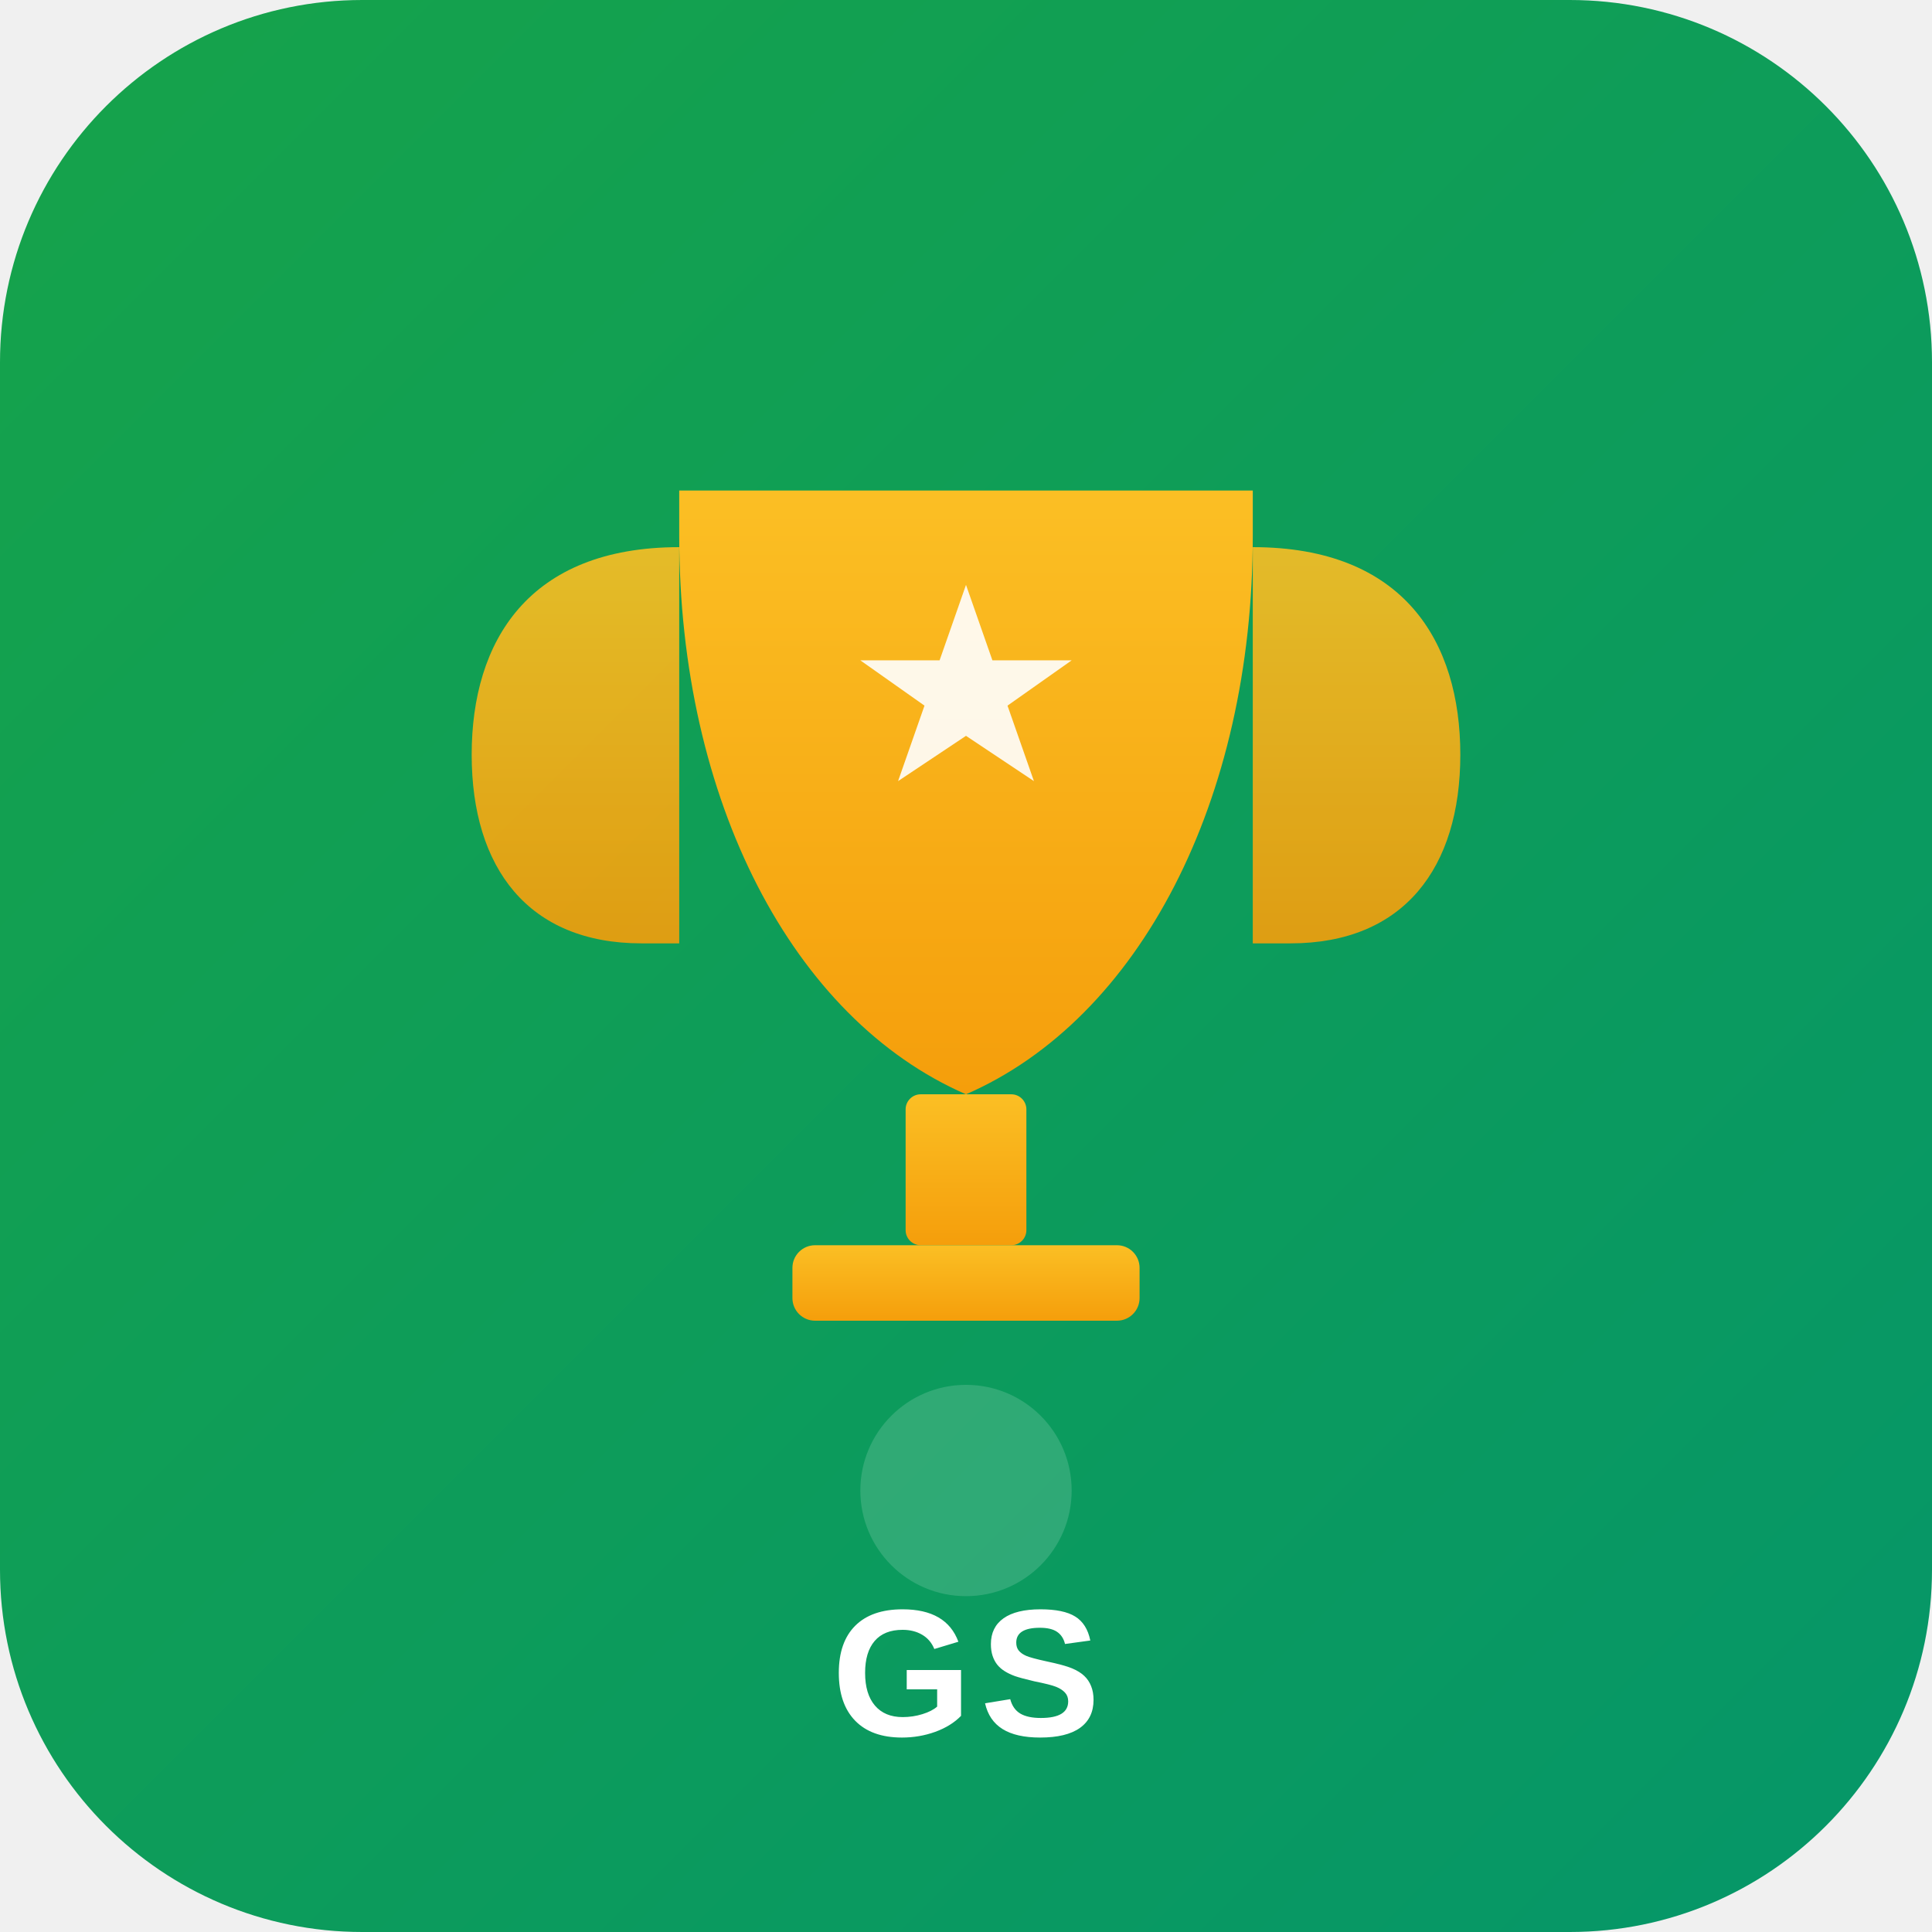
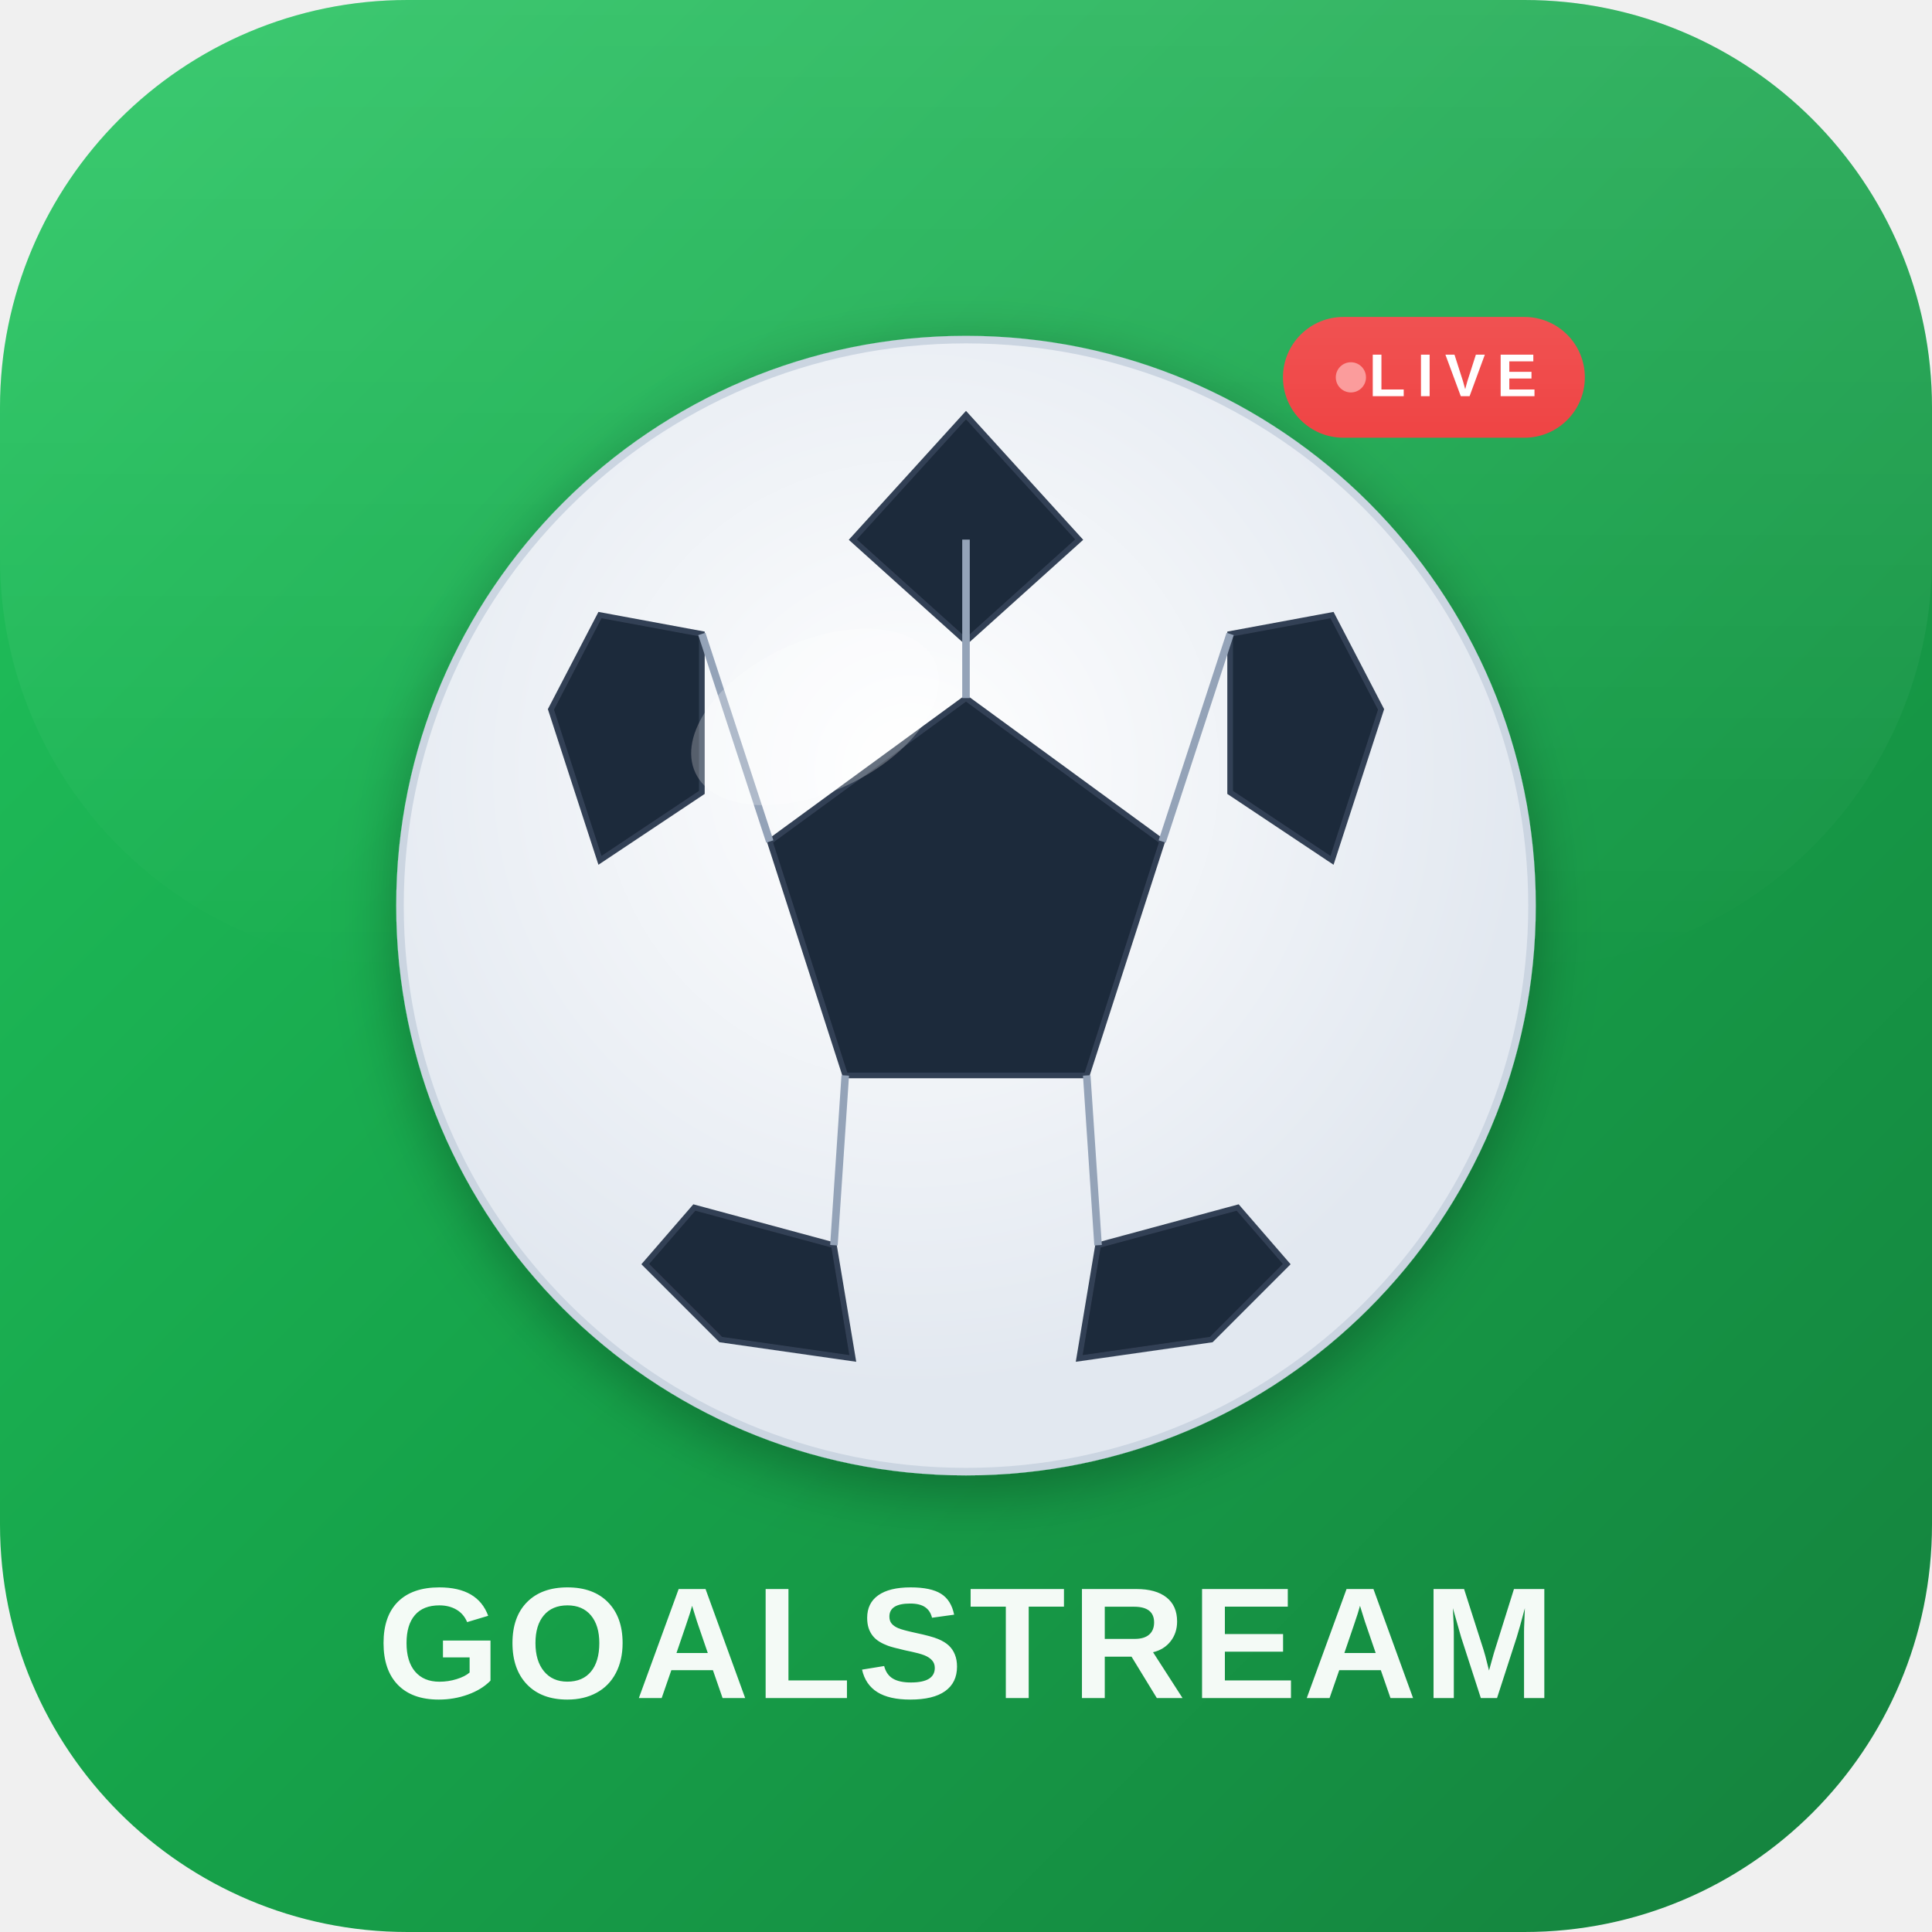
<svg xmlns="http://www.w3.org/2000/svg" viewBox="0 0 512 512">
  <defs>
    <linearGradient id="bg" x1="0%" y1="0%" x2="100%" y2="100%">
-       <stop offset="0%" style="stop-color:#16a34a" />
-       <stop offset="100%" style="stop-color:#059669" />
+       <stop offset="0%" style="stop-color:#22c55e" />
+       <stop offset="50%" style="stop-color:#16a34a" />
+       <stop offset="100%" style="stop-color:#15803d" />
    </linearGradient>
-     <linearGradient id="trophy" x1="0%" y1="0%" x2="0%" y2="100%">
-       <stop offset="0%" style="stop-color:#fbbf24" />
-       <stop offset="100%" style="stop-color:#f59e0b" />
+     <radialGradient id="ball" cx="45%" cy="38%" r="55%">
+       <stop offset="0%" style="stop-color:#ffffff" />
+       <stop offset="100%" style="stop-color:#e2e8f0" />
+     </radialGradient>
+     <linearGradient id="shine" x1="0%" y1="0%" x2="0%" y2="100%">
+       <stop offset="0%" style="stop-color:#ffffff;stop-opacity:0.25" />
+       <stop offset="100%" style="stop-color:#ffffff;stop-opacity:0" />
    </linearGradient>
+     <filter id="shadow" x="-20%" y="-20%" width="140%" height="140%">
+       <feDropShadow dx="0" dy="4" stdDeviation="8" flood-color="#000" flood-opacity="0.3" />
+     </filter>
+     <filter id="glow" x="-50%" y="-50%" width="200%" height="200%">
+       <feGaussianBlur stdDeviation="6" result="blur" />
+       <feComposite in="SourceGraphic" in2="blur" operator="over" />
+     </filter>
  </defs>
-   <rect width="512" height="512" rx="96" fill="url(#bg)" />
-   <path d="M180 130 h152 v12 c0 70 -30 128 -76 148 c-46 -20 -76 -78 -76 -148 z" fill="url(#trophy)" />
-   <path d="M180 145 c-40 0 -55 25 -55 55 c0 30 15 50 45 50 h10 v-105 z" fill="url(#trophy)" opacity="0.9" />
-   <path d="M332 145 c40 0 55 25 55 55 c0 30 -15 50 -45 50 h-10 v-105 z" fill="url(#trophy)" opacity="0.9" />
-   <rect x="240" y="290" width="32" height="40" rx="4" fill="url(#trophy)" />
-   <rect x="210" y="330" width="92" height="20" rx="6" fill="url(#trophy)" />
-   <polygon points="256,155 263,175 284,175 267,187 274,207 256,195 238,207 245,187 228,175 249,175" fill="#fff" opacity="0.9" />
-   <circle cx="256" cy="395" r="28" fill="#fff" opacity="0.15" />
-   <text x="256" y="460" text-anchor="middle" font-family="Arial,sans-serif" font-weight="900" font-size="48" fill="#fff" letter-spacing="2">GS</text>
+   <rect width="512" height="512" rx="108" fill="url(#bg)" />
+   <rect width="512" height="256" rx="108" fill="url(#shine)" opacity="0.5" />
+   <g filter="url(#shadow)" transform="translate(256,240)">
+     <circle cx="0" cy="0" r="150" fill="url(#ball)" stroke="#cbd5e1" stroke-width="2" />
+     <polygon points="0,-55 -52,-17 -32,45 32,45 52,-17" fill="#1e293b" stroke="#334155" stroke-width="1.5" />
+     <polygon points="0,-130 -30,-97 0,-70 30,-97" fill="#1e293b" stroke="#334155" stroke-width="1.5" />
+     <polygon points="-110,-52 -97,-12 -70,-30 -70,-72 -97,-77" fill="#1e293b" stroke="#334155" stroke-width="1.5" />
+     <polygon points="110,-52 97,-12 70,-30 70,-72 97,-77" fill="#1e293b" stroke="#334155" stroke-width="1.5" />
+     <polygon points="-72,80 -35,90 -30,120 -65,115 -85,95" fill="#1e293b" stroke="#334155" stroke-width="1.5" />
+     <polygon points="72,80 35,90 30,120 65,115 85,95" fill="#1e293b" stroke="#334155" stroke-width="1.5" />
+     <line x1="0" y1="-55" x2="0" y2="-97" stroke="#94a3b8" stroke-width="2" />
+     <line x1="-52" y1="-17" x2="-70" y2="-72" stroke="#94a3b8" stroke-width="2" />
+     <line x1="52" y1="-17" x2="70" y2="-72" stroke="#94a3b8" stroke-width="2" />
+     <line x1="-32" y1="45" x2="-35" y2="90" stroke="#94a3b8" stroke-width="2" />
+     <line x1="32" y1="45" x2="35" y2="90" stroke="#94a3b8" stroke-width="2" />
+     <ellipse cx="-40" cy="-50" rx="35" ry="20" fill="white" opacity="0.25" transform="rotate(-25,-40,-50)" />
+   </g>
+   <g transform="translate(380,100)">
+     <rect x="-40" y="-16" width="80" height="32" rx="16" fill="#ef4444" />
+     <rect x="-40" y="-16" width="80" height="32" rx="16" fill="url(#shine)" opacity="0.3" />
+     <circle cx="-22" cy="0" r="4" fill="#fca5a5" opacity="0.9">
+       <animate attributeName="opacity" values="0.9;0.3;0.9" dur="1.5s" repeatCount="indefinite" />
+     </circle>
+     <text x="5" y="5" text-anchor="middle" font-family="Arial,Helvetica,sans-serif" font-weight="900" font-size="16" fill="white" letter-spacing="3">LIVE</text>
+   </g>
+   <text x="256" y="450" text-anchor="middle" font-family="Arial,Helvetica,sans-serif" font-weight="900" font-size="42" fill="white" letter-spacing="1.5" opacity="0.95">GOALSTREAM</text>
</svg>
